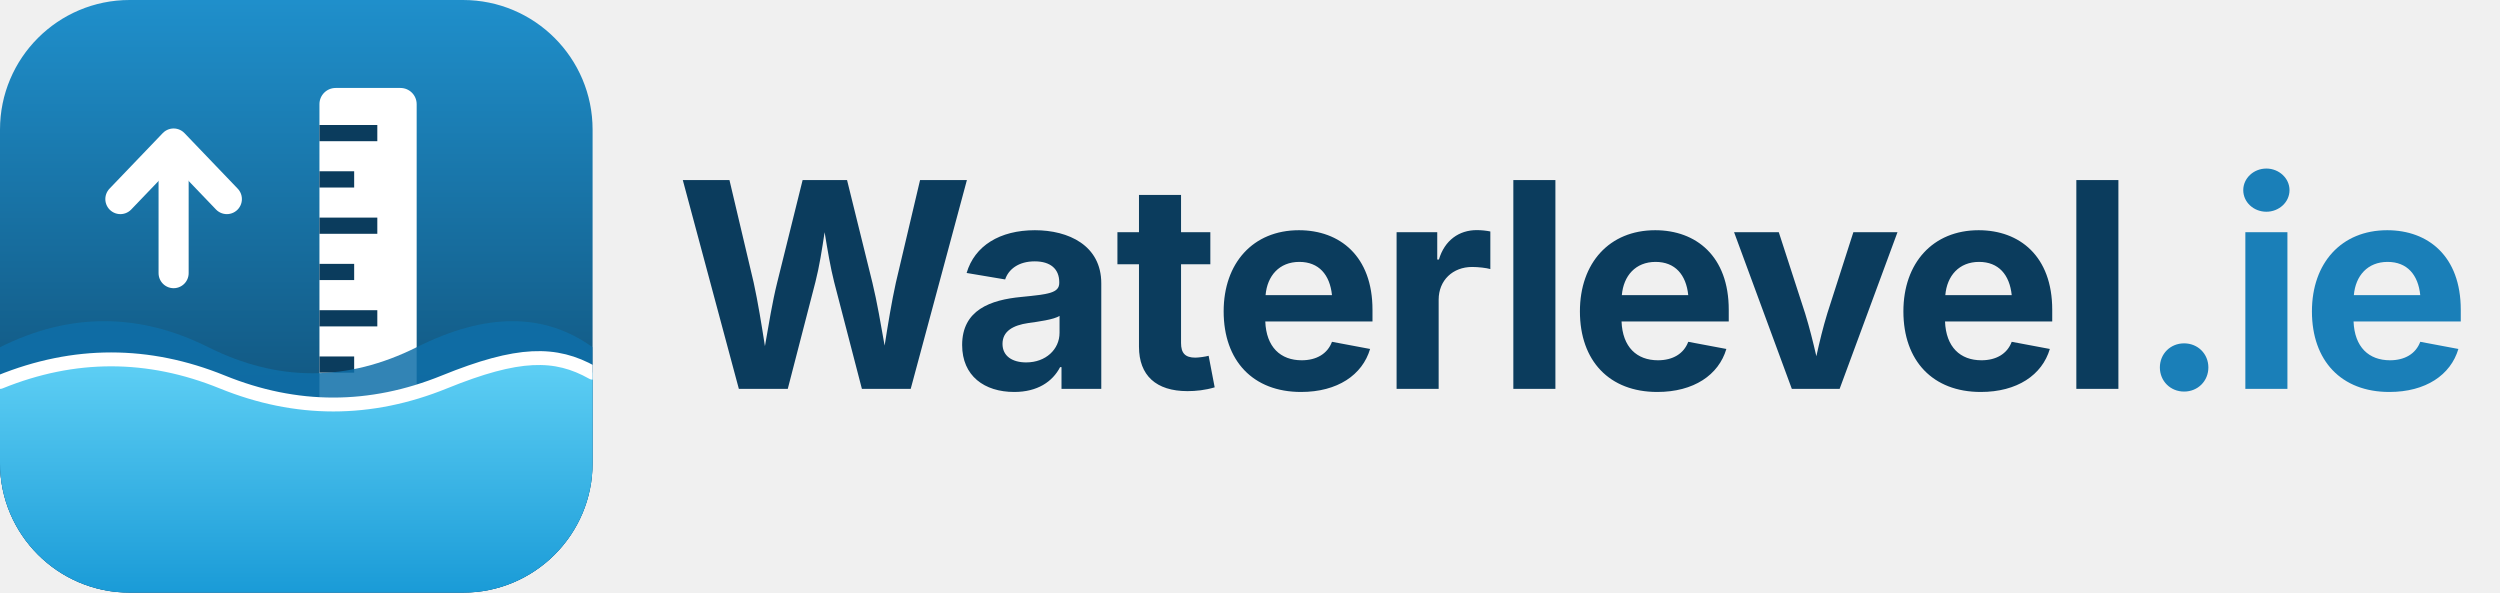
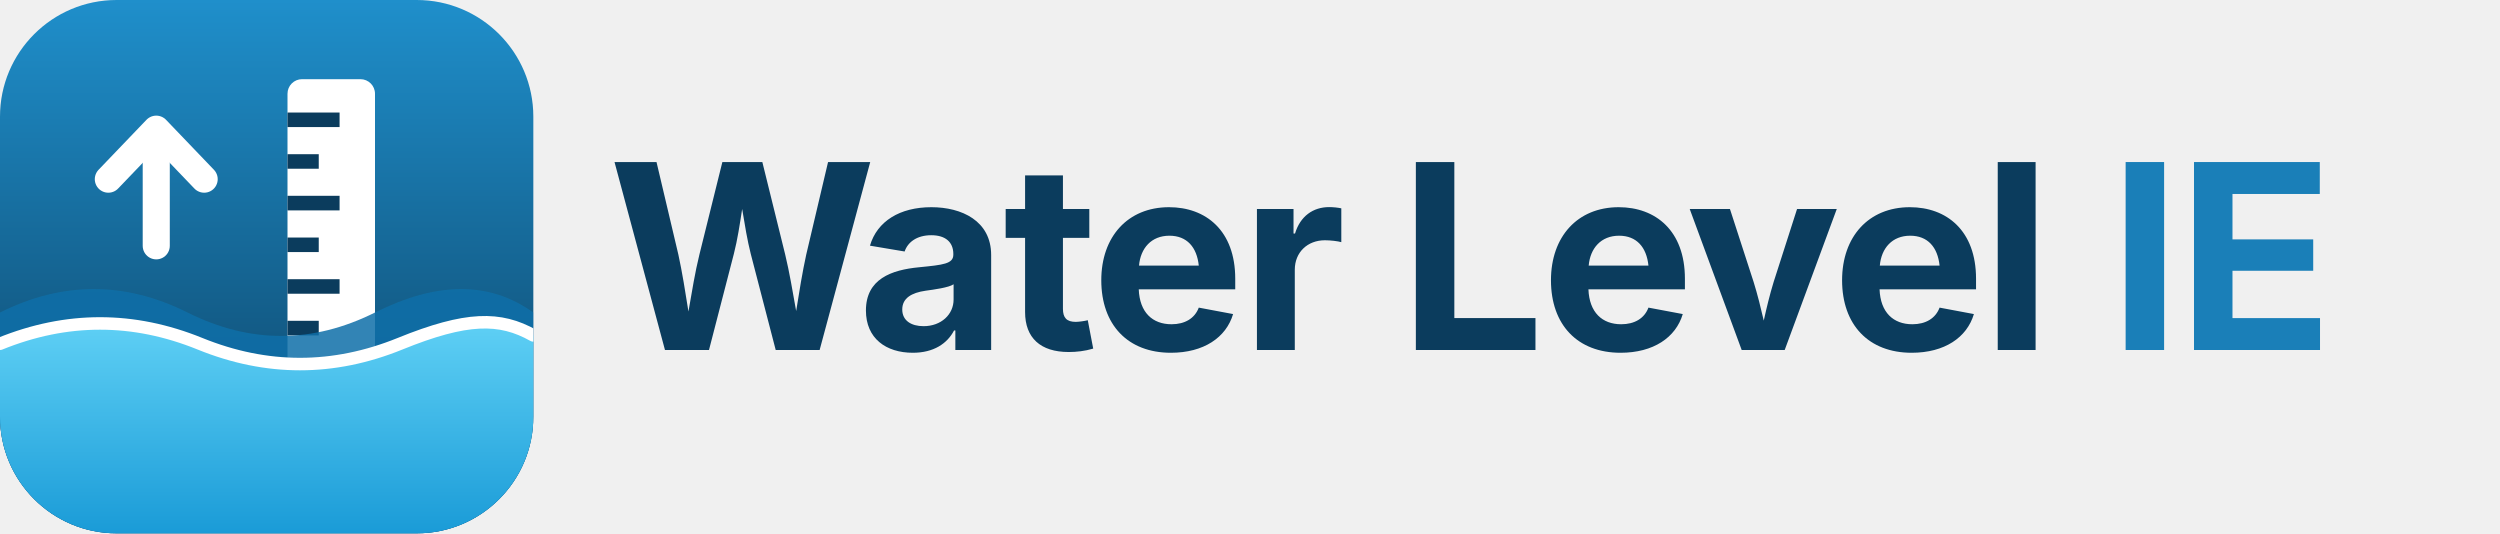
- <svg xmlns="http://www.w3.org/2000/svg" viewBox="0 0 1080 256" width="1080" height="256">
+ <svg xmlns="http://www.w3.org/2000/svg" viewBox="0 0 1200 256" width="1200" height="256">
  <g transform="scale(0.5)">
    <defs>
      <linearGradient id="sky" x1="0" y1="0" x2="0" y2="1">
        <stop offset="0" stop-color="#1F8FCB" />
        <stop offset="1" stop-color="#0B3C5D" />
      </linearGradient>
      <linearGradient id="water" x1="0" y1="0" x2="0" y2="1">
        <stop offset="0" stop-color="#5FD0F5" />
        <stop offset="1" stop-color="#1A9BD7" />
      </linearGradient>
      <clipPath id="tile">
        <rect x="0" y="0" width="512" height="512" rx="112" />
      </clipPath>
    </defs>
    <rect x="0" y="0" width="512" height="512" rx="112" fill="url(#sky)" />
    <g clip-path="url(#tile)">
      <rect x="276" y="76" width="84" height="420" rx="14" fill="#FFFFFF" />
      <g fill="#0B3C5D">
        <rect x="276" y="108" width="50" height="14" />
        <rect x="276" y="148" width="30" height="14" />
        <rect x="276" y="188" width="50" height="14" />
        <rect x="276" y="228" width="30" height="14" />
        <rect x="276" y="268" width="50" height="14" />
        <rect x="276" y="308" width="30" height="14" />
        <rect x="276" y="348" width="50" height="14" />
      </g>
      <path d="M0 300 C 60 270, 120 270, 180 300 S 300 330, 360 300 S 470 270, 512 300 L 512 512 L 0 512 Z" fill="#0E6FA8" opacity="0.85" />
      <path d="M0 330 C 64 304, 128 304, 192 330 S 320 356, 384 330 S 480 304, 512 322 L 512 512 L 0 512 Z" fill="url(#water)" />
      <path d="M0 330 C 64 304, 128 304, 192 330 S 320 356, 384 330 S 480 304, 512 322" fill="none" stroke="#FFFFFF" stroke-width="12" stroke-linecap="round" />
      <path d="M150 236 L150 132" stroke="#FFFFFF" stroke-width="26" stroke-linecap="round" />
      <path d="M104 172 L150 124 L196 172" fill="none" stroke="#FFFFFF" stroke-width="26" stroke-linecap="round" stroke-linejoin="round" />
    </g>
  </g>
-   <text x="292" y="168" font-family="Inter, sans-serif" font-weight="700" font-size="124" letter-spacing="-2" fill="#0B3C5D">Waterlevel<tspan fill="#1A7FB8">.ie</tspan>
+   <text x="292" y="168" font-family="Inter, sans-serif" font-weight="700" font-size="124" letter-spacing="-2" fill="#0B3C5D">Water Level <tspan fill="#1A7FB8">IE</tspan>
  </text>
</svg>
